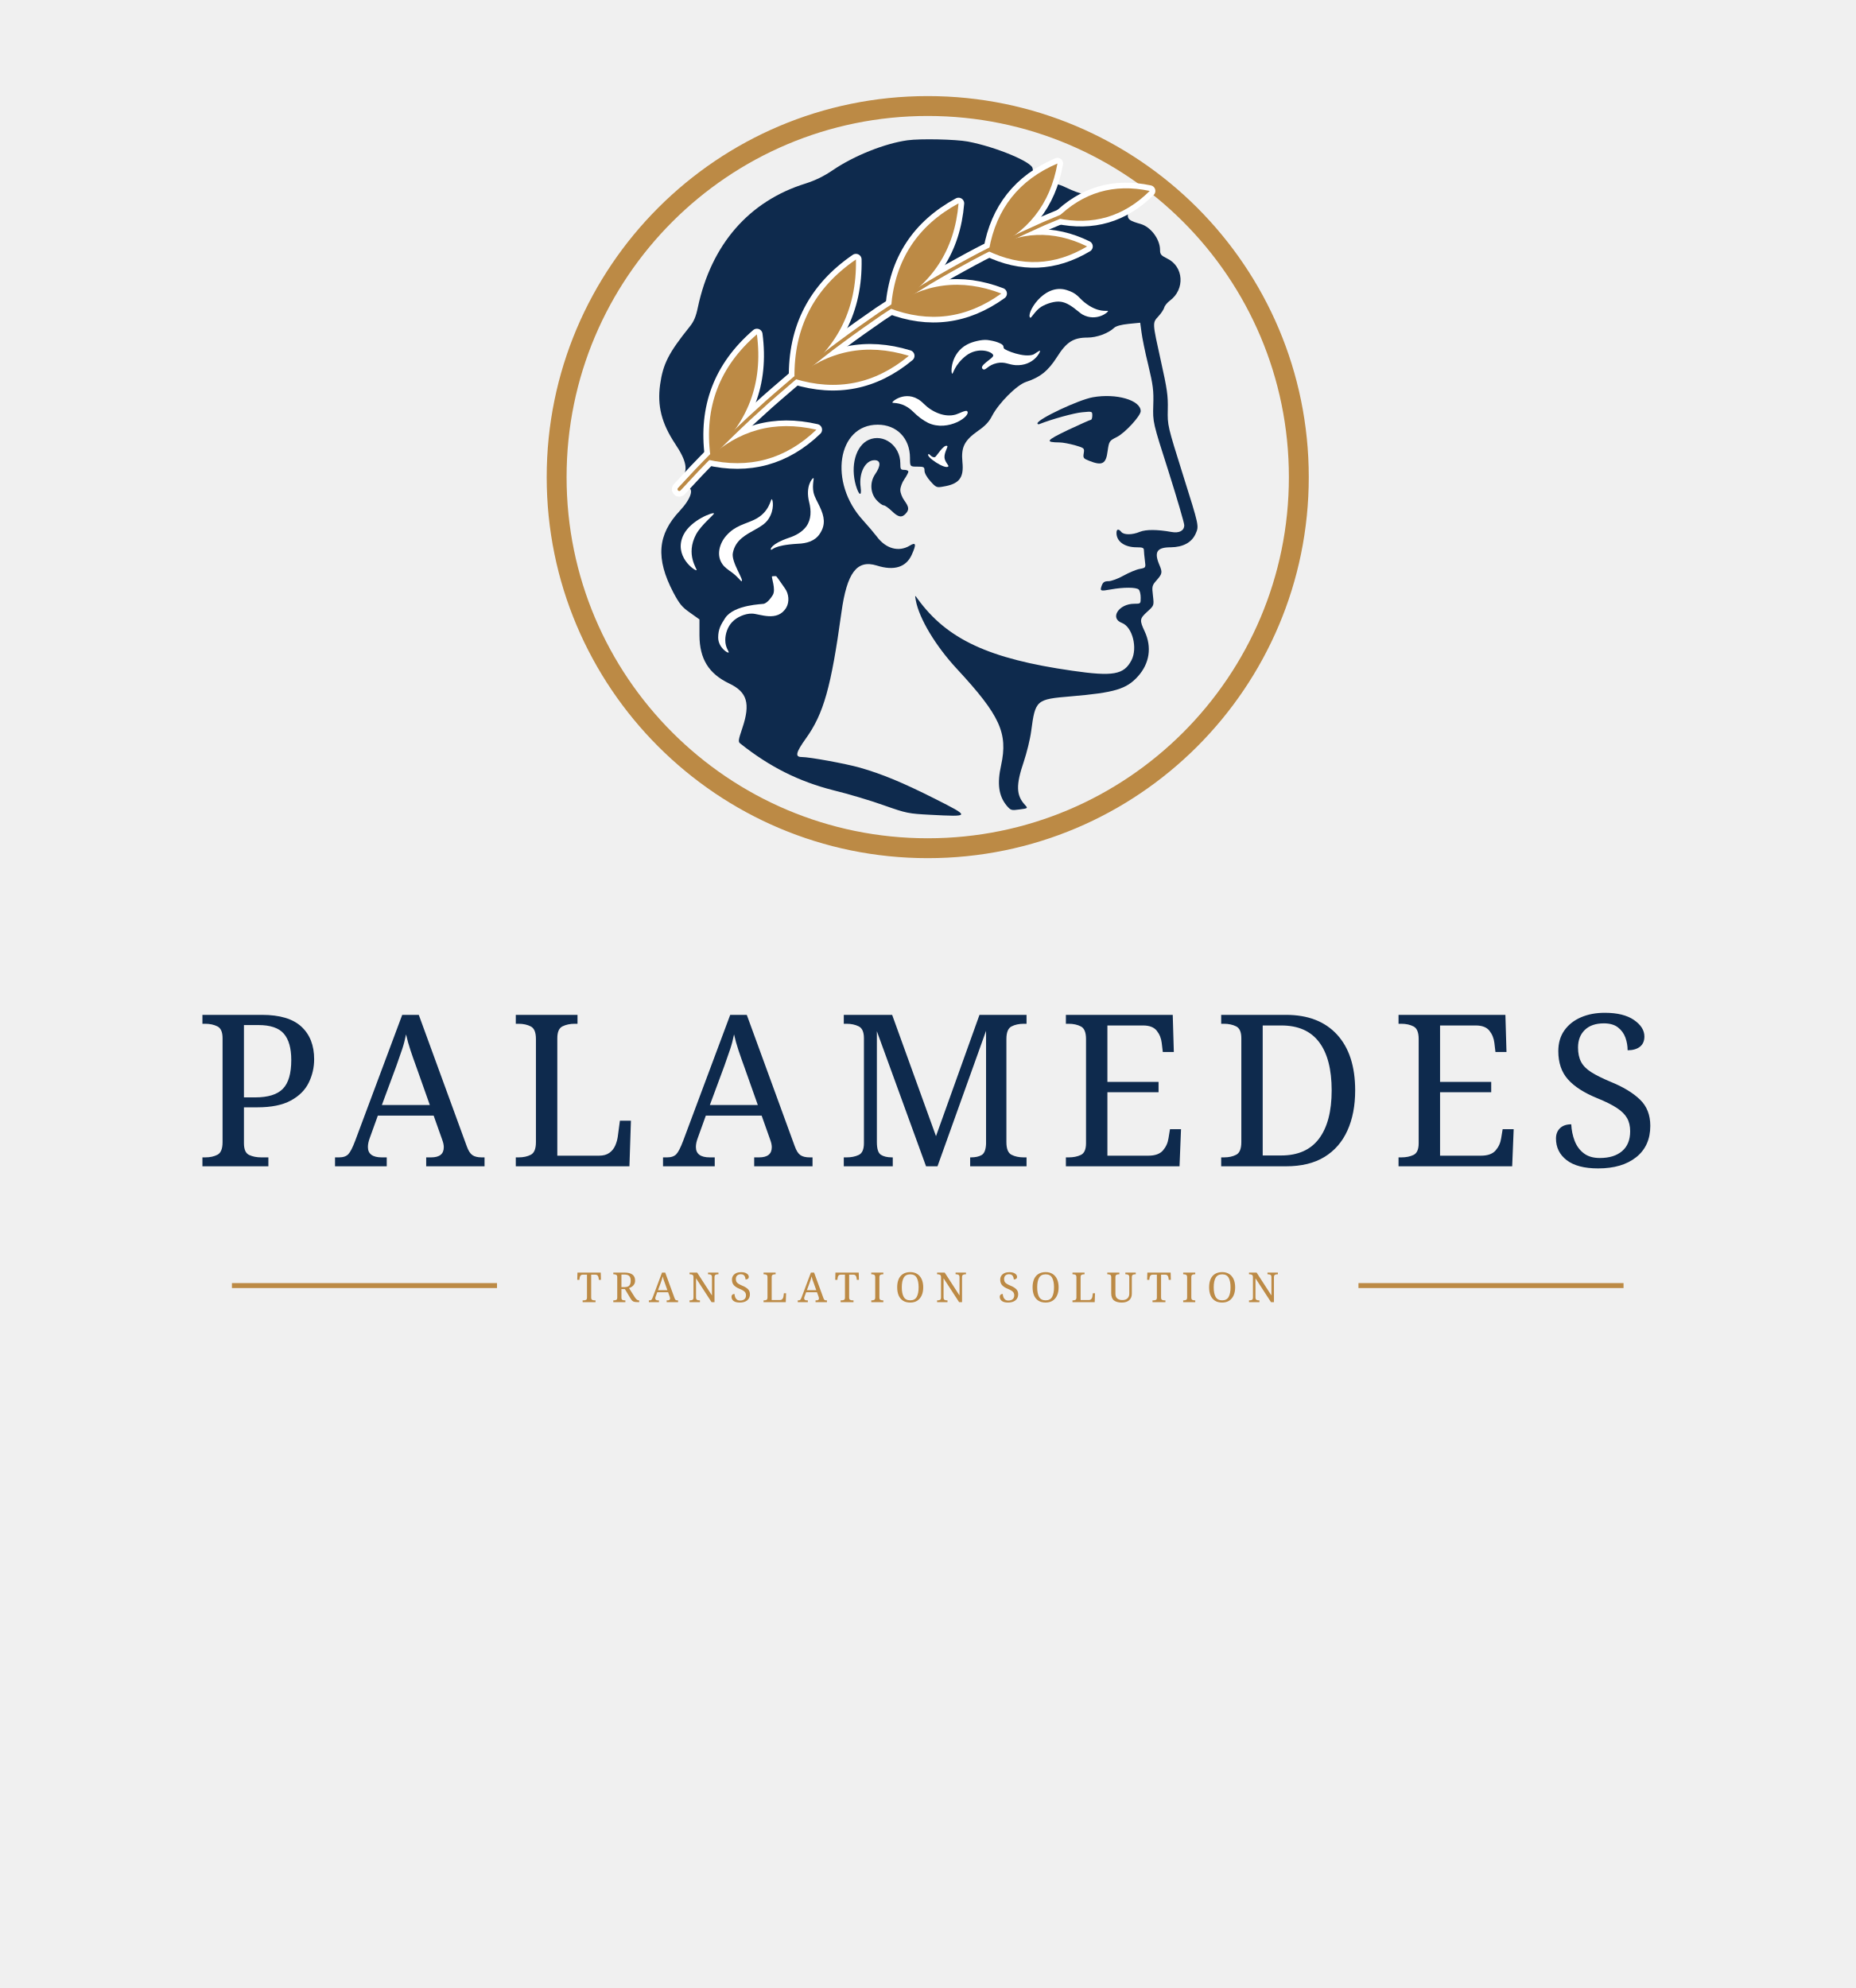
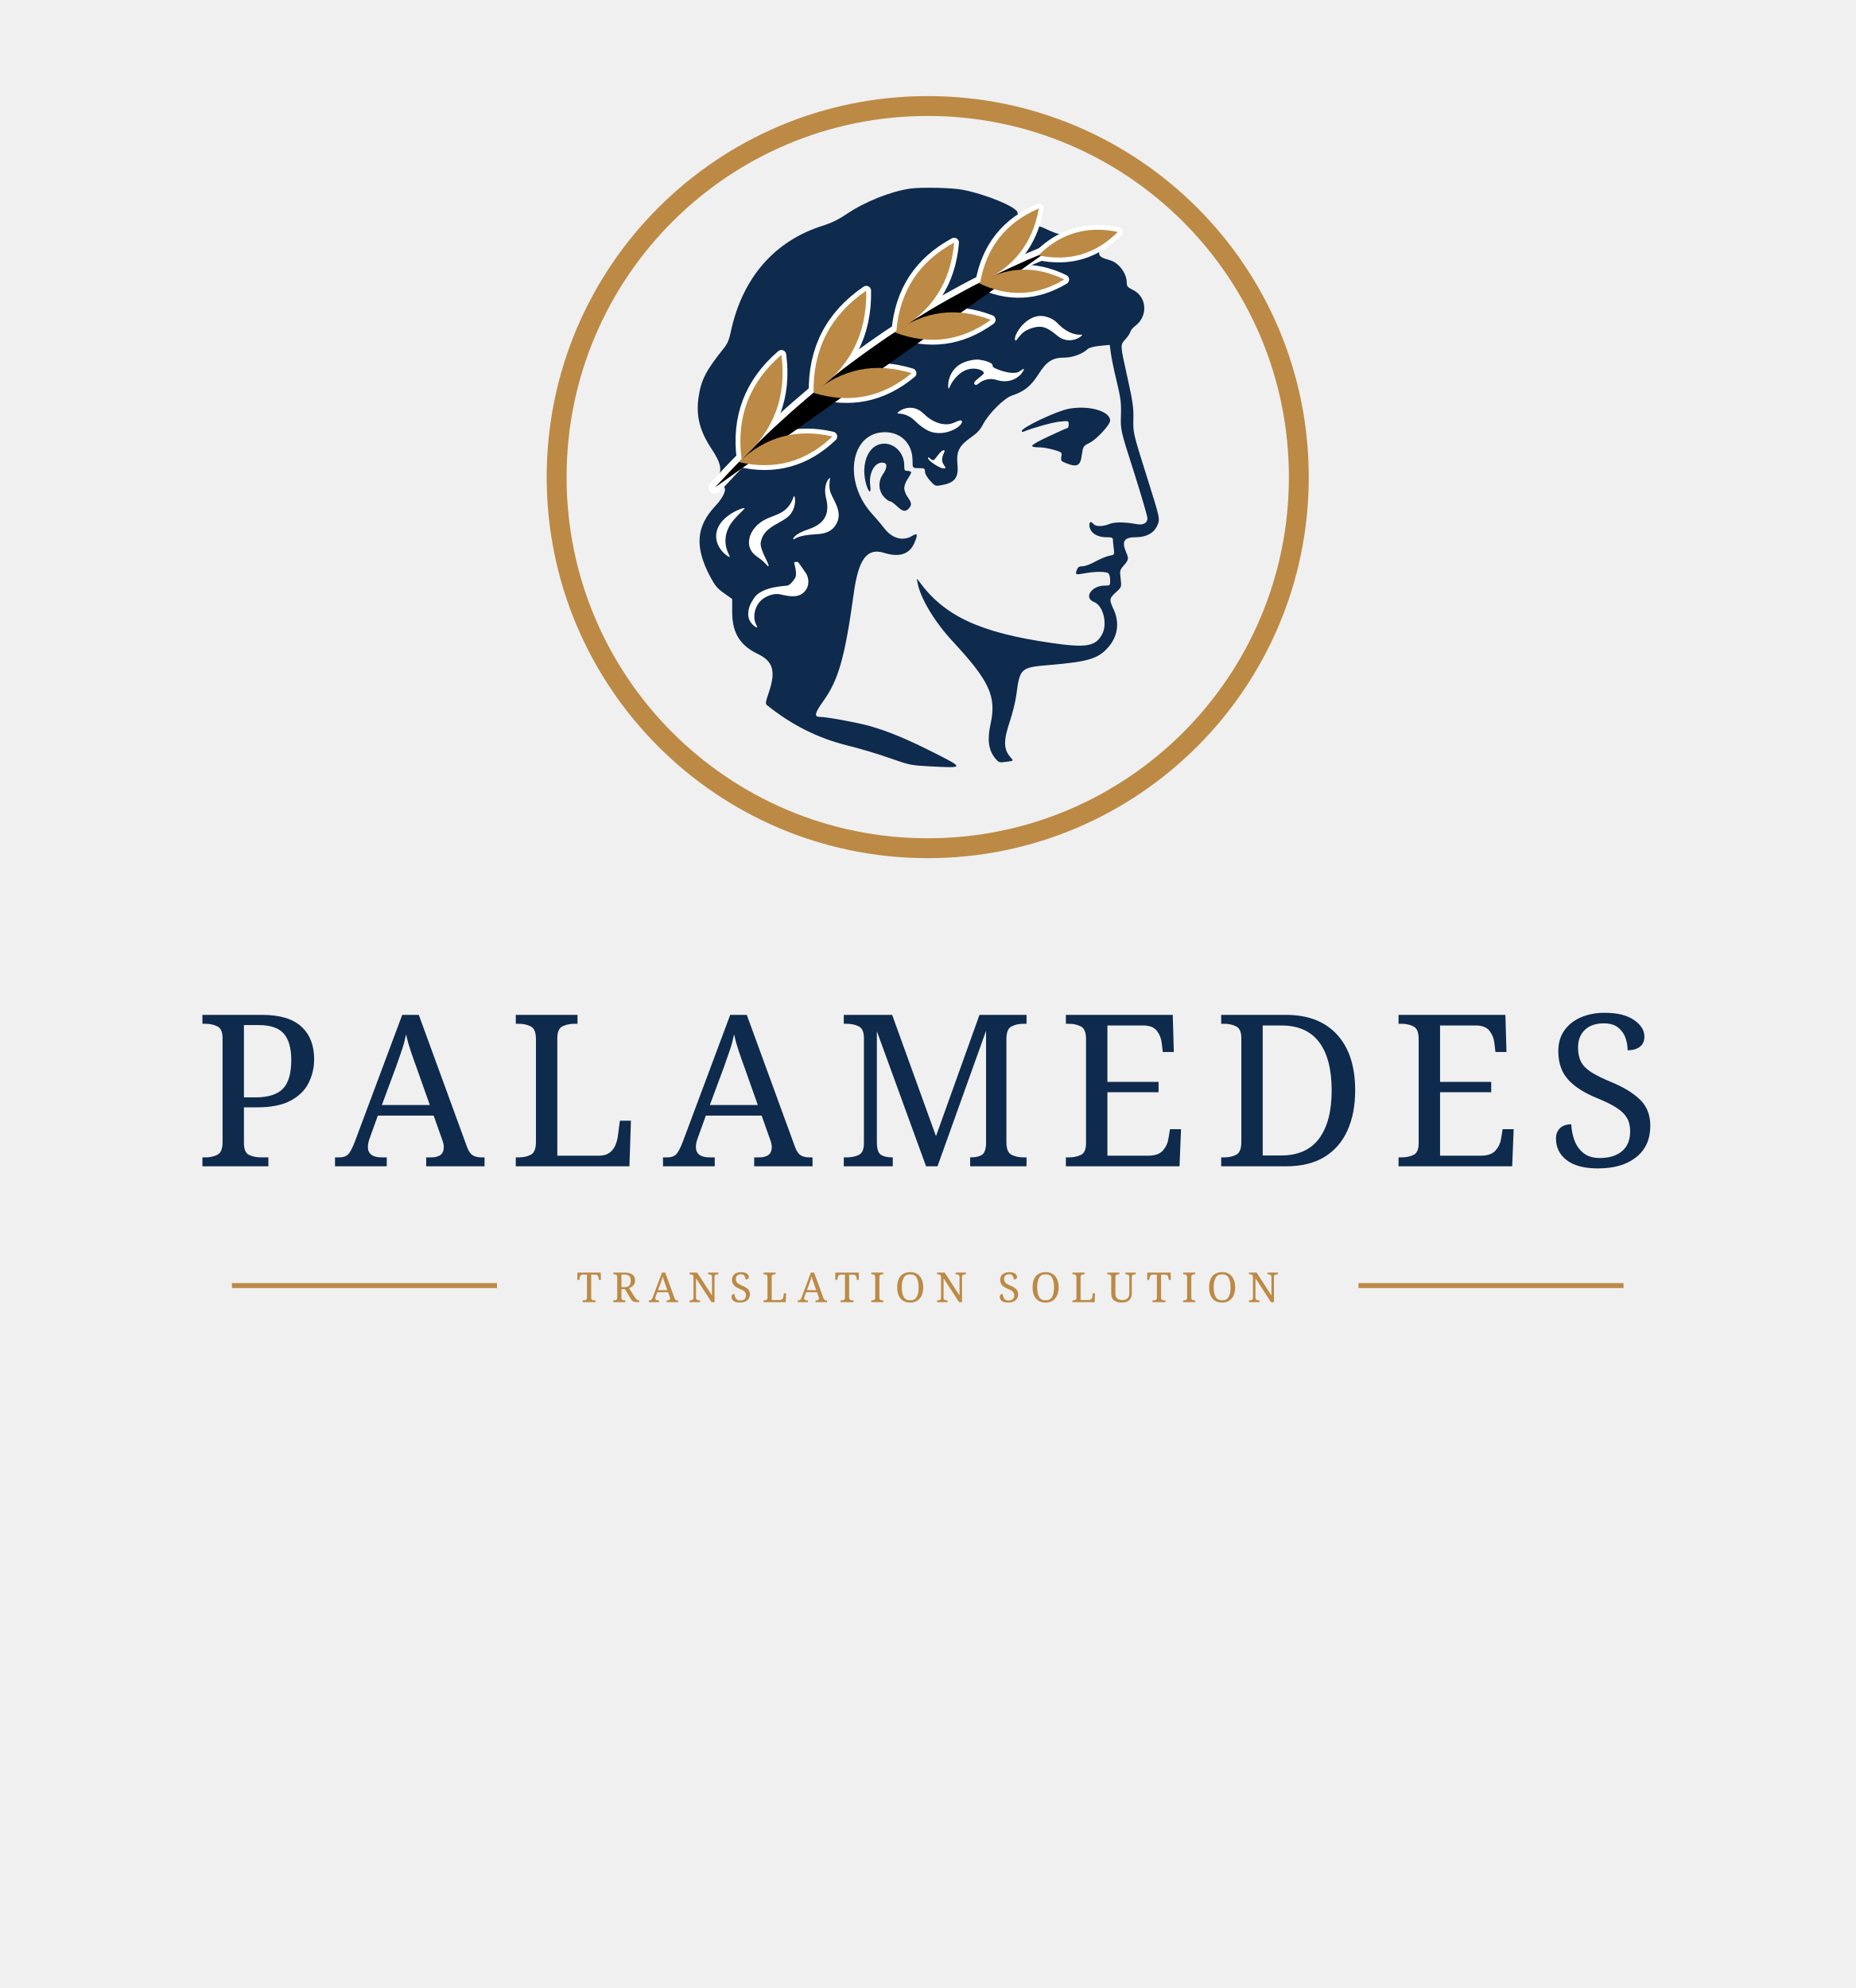
<svg xmlns="http://www.w3.org/2000/svg" viewBox="0 0 560 600" role="img" aria-label="PALAMEDES">
  <defs>
    <style>
      @font-face{ font-family:"Cinzel Hellenic"; src:url("CinzelHellenic-Regular.ttf") format("truetype"); }
-       .navy { fill:#0E2A4D; }
-       .gold { fill:#BC8A45; }
-       .stem { fill:none; stroke:#BC8A45; stroke-width:2.2; stroke-linecap:round; stroke-linejoin:round; }
+       .navy { fill:#0E2A4D; } .gold { fill:#BC8A45; } .gold-l { fill:#D9BA7C; }
      .ring { fill:none; stroke:#BC8A45; stroke-width:6; }
      .wordmark { font-family:"Cinzel Hellenic", serif; font-weight:400; }
    </style>
  </defs>
  <g transform="translate(160.0,24)">
    <circle class="ring" cx="120" cy="120" r="112" />
-     <g transform="translate(120,120) scale(0.4869) translate(-235,-256.5)">
-       <g class="navy" transform="translate(0,500) scale(0.1,-0.1)">
-         <path d="M2225 4523 c-139 -19 -331 -95 -463 -185 -56 -38 -107 -63 -169 -83 -351 -109 -585 -378 -668 -768 -12 -58 -25 -88 -51 -120 -130 -162 -165 -230 -183 -359 -18 -131 9 -239 93 -366 73 -109 83 -169 37 -216 -34 -36 -38 -48 -17 -65 10 -8 16 -9 21 -1 3 5 18 10 32 10 48 0 27 -68 -44 -144 -139 -148 -150 -295 -40 -506 38 -71 53 -90 103 -125 l59 -42 0 -99 c1 -146 57 -237 184 -298 112 -53 133 -124 82 -276 -26 -77 -27 -86 -12 -97 181 -144 363 -235 576 -289 94 -23 235 -65 315 -94 139 -49 151 -51 285 -58 251 -13 251 -13 30 99 -201 101 -326 153 -465 193 -89 25 -312 66 -361 66 -43 0 -37 27 25 114 111 154 157 319 221 782 34 247 96 329 219 291 107 -34 182 -11 217 67 30 66 26 80 -13 56 -68 -41 -148 -19 -204 57 -16 21 -54 66 -85 100 -215 234 -160 593 91 593 118 0 200 -84 200 -206 0 -54 0 -54 45 -54 41 0 45 -2 45 -25 0 -15 15 -42 37 -66 34 -38 39 -40 77 -33 101 16 131 54 121 152 -9 93 12 134 97 194 45 31 69 57 87 93 41 79 153 191 210 210 88 29 137 68 192 154 59 94 102 121 190 121 56 0 128 26 164 60 13 12 44 20 91 25 l71 7 8 -59 c4 -32 22 -123 42 -203 30 -126 34 -158 31 -250 -3 -105 -3 -105 95 -411 53 -168 97 -318 97 -332 0 -34 -31 -51 -79 -42 -89 16 -158 16 -196 1 -47 -20 -99 -20 -115 -1 -17 21 -30 19 -30 -6 0 -53 50 -89 125 -89 37 0 45 -3 45 -19 0 -10 3 -38 6 -63 6 -45 6 -45 -32 -52 -22 -4 -67 -23 -101 -42 -34 -19 -75 -34 -92 -34 -25 0 -34 -6 -42 -26 -13 -36 -10 -37 57 -25 77 14 157 14 172 -1 7 -7 12 -29 12 -50 0 -38 0 -38 -40 -38 -96 0 -154 -90 -76 -119 65 -25 98 -155 59 -231 -47 -90 -114 -102 -368 -65 -517 74 -776 195 -958 446 -17 24 -17 24 -11 -10 21 -113 123 -283 256 -426 266 -287 316 -397 273 -595 -26 -116 -15 -191 34 -251 26 -30 29 -31 80 -24 53 7 53 7 33 29 -54 59 -56 122 -7 266 19 57 40 142 46 189 26 195 30 199 246 217 272 23 345 45 416 124 72 80 87 181 42 278 -33 71 -32 79 16 123 42 38 42 38 35 99 -7 58 -6 63 23 96 35 40 37 48 16 97 -33 79 -14 107 72 107 76 1 130 30 154 85 21 47 21 47 -77 358 -98 312 -98 312 -96 411 2 86 -4 127 -43 302 -53 240 -53 234 -15 276 17 18 33 43 36 54 3 12 19 31 35 43 95 70 86 212 -17 261 -38 19 -44 26 -44 53 0 66 -57 143 -120 161 -67 19 -80 28 -80 55 0 18 8 32 28 43 32 20 108 96 101 102 -2 3 -34 10 -70 15 -70 12 -141 4 -234 -25 -59 -19 -111 -10 -210 37 -22 11 -46 19 -52 19 -16 0 -17 46 -2 89 15 44 10 46 -56 16 -69 -30 -95 -32 -95 -7 0 39 -227 134 -401 167 -75 14 -293 19 -374 8z" />
-         <path d="M3373 2930 c-89 -16 -343 -136 -343 -162 0 -5 6 -7 13 -4 72 29 215 69 265 73 62 6 62 6 62 -21 0 -14 -4 -26 -9 -26 -5 0 -69 -29 -142 -63 -137 -66 -144 -76 -51 -77 18 0 60 -8 93 -17 60 -18 61 -18 56 -50 -5 -29 -2 -33 34 -47 80 -32 104 -20 114 60 9 62 10 64 58 88 51 26 147 131 147 160 0 68 -151 112 -297 86z" />
-         <path d="M1984 2666 c-80 -36 -115 -161 -79 -284 19 -63 37 -69 29 -9 -12 88 29 167 86 167 39 0 41 -33 4 -87 -35 -51 -30 -120 11 -163 16 -17 35 -30 42 -30 8 0 30 -16 50 -35 40 -39 62 -43 86 -17 23 25 21 42 -8 82 -14 19 -25 48 -25 65 0 17 11 47 25 67 14 20 25 42 25 47 0 6 -11 11 -25 11 -23 0 -25 4 -25 40 0 110 -104 187 -196 146z" />
+     <g transform="translate(120,120) scale(0.8566) translate(-120,-120)">
+       <g transform="translate(120,120) scale(0.4869) translate(-235,-256.5)">
+         <g class="navy" transform="translate(0,500) scale(0.1,-0.1)">
+           <path d="M2225 4523 c-139 -19 -331 -95 -463 -185 -56 -38 -107 -63 -169 -83 -351 -109 -585 -378 -668 -768 -12 -58 -25 -88 -51 -120 -130 -162 -165 -230 -183 -359 -18 -131 9 -239 93 -366 73 -109 83 -169 37 -216 -34 -36 -38 -48 -17 -65 10 -8 16 -9 21 -1 3 5 18 10 32 10 48 0 27 -68 -44 -144 -139 -148 -150 -295 -40 -506 38 -71 53 -90 103 -125 l59 -42 0 -99 c1 -146 57 -237 184 -298 112 -53 133 -124 82 -276 -26 -77 -27 -86 -12 -97 181 -144 363 -235 576 -289 94 -23 235 -65 315 -94 139 -49 151 -51 285 -58 251 -13 251 -13 30 99 -201 101 -326 153 -465 193 -89 25 -312 66 -361 66 -43 0 -37 27 25 114 111 154 157 319 221 782 34 247 96 329 219 291 107 -34 182 -11 217 67 30 66 26 80 -13 56 -68 -41 -148 -19 -204 57 -16 21 -54 66 -85 100 -215 234 -160 593 91 593 118 0 200 -84 200 -206 0 -54 0 -54 45 -54 41 0 45 -2 45 -25 0 -15 15 -42 37 -66 34 -38 39 -40 77 -33 101 16 131 54 121 152 -9 93 12 134 97 194 45 31 69 57 87 93 41 79 153 191 210 210 88 29 137 68 192 154 59 94 102 121 190 121 56 0 128 26 164 60 13 12 44 20 91 25 l71 7 8 -59 c4 -32 22 -123 42 -203 30 -126 34 -158 31 -250 -3 -105 -3 -105 95 -411 53 -168 97 -318 97 -332 0 -34 -31 -51 -79 -42 -89 16 -158 16 -196 1 -47 -20 -99 -20 -115 -1 -17 21 -30 19 -30 -6 0 -53 50 -89 125 -89 37 0 45 -3 45 -19 0 -10 3 -38 6 -63 6 -45 6 -45 -32 -52 -22 -4 -67 -23 -101 -42 -34 -19 -75 -34 -92 -34 -25 0 -34 -6 -42 -26 -13 -36 -10 -37 57 -25 77 14 157 14 172 -1 7 -7 12 -29 12 -50 0 -38 0 -38 -40 -38 -96 0 -154 -90 -76 -119 65 -25 98 -155 59 -231 -47 -90 -114 -102 -368 -65 -517 74 -776 195 -958 446 -17 24 -17 24 -11 -10 21 -113 123 -283 256 -426 266 -287 316 -397 273 -595 -26 -116 -15 -191 34 -251 26 -30 29 -31 80 -24 53 7 53 7 33 29 -54 59 -56 122 -7 266 19 57 40 142 46 189 26 195 30 199 246 217 272 23 345 45 416 124 72 80 87 181 42 278 -33 71 -32 79 16 123 42 38 42 38 35 99 -7 58 -6 63 23 96 35 40 37 48 16 97 -33 79 -14 107 72 107 76 1 130 30 154 85 21 47 21 47 -77 358 -98 312 -98 312 -96 411 2 86 -4 127 -43 302 -53 240 -53 234 -15 276 17 18 33 43 36 54 3 12 19 31 35 43 95 70 86 212 -17 261 -38 19 -44 26 -44 53 0 66 -57 143 -120 161 -67 19 -80 28 -80 55 0 18 8 32 28 43 32 20 108 96 101 102 -2 3 -34 10 -70 15 -70 12 -141 4 -234 -25 -59 -19 -111 -10 -210 37 -22 11 -46 19 -52 19 -16 0 -17 46 -2 89 15 44 10 46 -56 16 -69 -30 -95 -32 -95 -7 0 39 -227 134 -401 167 -75 14 -293 19 -374 8z" />
+           <path d="M3373 2930 c-89 -16 -343 -136 -343 -162 0 -5 6 -7 13 -4 72 29 215 69 265 73 62 6 62 6 62 -21 0 -14 -4 -26 -9 -26 -5 0 -69 -29 -142 -63 -137 -66 -144 -76 -51 -77 18 0 60 -8 93 -17 60 -18 61 -18 56 -50 -5 -29 -2 -33 34 -47 80 -32 104 -20 114 60 9 62 10 64 58 88 51 26 147 131 147 160 0 68 -151 112 -297 86z" />
+           <path d="M1984 2666 c-80 -36 -115 -161 -79 -284 19 -63 37 -69 29 -9 -12 88 29 167 86 167 39 0 41 -33 4 -87 -35 -51 -30 -120 11 -163 16 -17 35 -30 42 -30 8 0 30 -16 50 -35 40 -39 62 -43 86 -17 23 25 21 42 -8 82 -14 19 -25 48 -25 65 0 17 11 47 25 67 14 20 25 42 25 47 0 6 -11 11 -25 11 -23 0 -25 4 -25 40 0 110 -104 187 -196 146z" />
+         </g>
+         <g fill="#FFFFFF">
+           <path d="M346.7,153.5 C 347.4,154.0 339.6,160.5 330.9,155.7 328.4,154.3 323.3,148.6 317.5,147.8 313.9,147.2 308.5,149.0 305.4,150.9 301.9,153.0 299.1,158.1 298.6,157.7 295.5,155.9 306.6,136.1 321.0,140.5 327.8,142.6 328.3,145.1 332.2,148.2 340.6,154.9 346.3,153.1 346.7,153.5 Z" />
+           <path d="M282.3,176.8 C 283.1,177.9 294.7,182.7 300.5,180.5 301.1,180.3 304.3,177.8 304.6,178.2 305.0,178.8 300.6,187.7 289.5,187.1 285.0,186.8 282.9,184.8 278.0,185.8 272.3,187.0 271.0,190.5 269.4,189.7 265.7,187.6 276.0,182.9 275.6,181.0 275.1,178.6 266.1,175.6 258.8,181.2 251.6,186.8 250.8,192.5 250.2,192.4 249.2,192.2 249.0,179.8 259.4,174.3 262.5,172.6 268.5,171.1 272.0,171.5 274.2,171.8 276.4,172.2 278.5,173.0 283.1,174.8 281.4,175.5 282.3,176.8 Z" />
+           <path d="M252.4,217.7 C 254.2,217.2 258.5,214.8 259.4,215.6 262.3,218.4 247.7,228.7 235.3,222.9 231.9,221.2 228.9,218.9 226.0,216.0 219.4,209.5 213.4,210.9 213.1,210.3 212.6,209.5 223.0,201.3 232.5,211.0 237.7,216.2 245.6,219.7 252.4,217.7 Z" />
+           <path d="M247.1,237.2 C 247.8,237.6 245.1,241.2 245.4,244.5 245.7,247.2 248.2,249.3 247.8,249.8 246.2,252.3 232.8,243.3 235.6,242.2 236.0,242.0 237.6,244.7 239.5,244.1 240.4,243.8 244.9,235.9 247.1,237.2 Z" />
+           <path d="M164.1,257.1 C 164.8,257.0 163.2,261.1 164.2,266.0 164.9,269.1 166.8,272.0 168.1,274.9 170.9,280.9 171.9,285.9 168.1,291.6 165.1,296.2 159.9,297.6 154.5,297.8 138.9,298.7 139.0,301.8 137.8,301.5 137.3,301.3 137.8,297.9 149.0,294.1 153.0,292.8 157.1,290.6 159.7,287.1 162.9,282.7 162.8,277.1 161.5,272.0 159.0,262.1 163.5,257.1 164.1,257.1 Z" />
+           <path d="M138.3,270.2 C 137.6,270.0 137.0,278.4 127.5,282.9 121.7,285.7 115.7,286.5 110.2,292.7 105.9,297.5 103.8,304.9 107.7,310.4 109.1,312.5 111.4,314.0 113.5,315.5 117.2,318.2 119.1,321.0 119.5,321.0 121.7,321.1 113.0,309.1 114.2,303.5 115.8,295.4 122.2,292.3 128.4,288.8 131.3,287.2 134.3,285.4 136.2,282.6 140.2,276.7 139.0,270.3 138.3,270.2 Z" />
+           <path d="M102.5,279.0 C 102.7,279.7 94.6,286.1 91.4,292.0 84.7,304.6 92.3,313.6 91.7,314.2 90.9,314.9 77.0,305.4 83.7,292.1 88.4,283.0 102.1,278.0 102.5,279.0 Z" />
+           <path d="M138.5,318.0 C 138.8,317.9 140.8,317.8 141.0,317.9 141.5,318.1 144.8,323.2 146.5,325.5 148.9,328.8 149.4,333.8 147.3,337.4 141.8,346.6 130.6,341.1 126.0,341.1 121.8,341.0 116.6,343.3 113.8,346.3 111.0,349.2 109.5,353.6 109.5,357.5 109.5,362.3 111.9,364.5 111.6,365.2 111.3,365.9 105.2,362.3 105.1,356.0 105.1,350.8 106.8,347.9 109.4,343.9 115.0,335.4 132.9,335.3 133.5,335.0 135.8,334.2 137.8,331.5 139.0,329.5 141.0,326.0 137.9,318.5 138.5,318.0 Z" />
+         </g>
+         <g fill="#FFFFFF" stroke="#FFFFFF" stroke-linejoin="round" stroke-linecap="round">
+           <path d="M 81.0,264.0 L 86.3,258.3 L 91.6,252.6 L 96.9,247.1 L 102.3,241.6 L 107.7,236.1 L 113.1,230.8 L 118.6,225.5 L 124.1,220.3 L 129.7,215.2 L 135.3,210.1 L 140.9,205.2 L 146.6,200.3 L 152.3,195.4 L 158.1,190.7 L 163.9,186.0 L 169.7,181.4 L 175.5,176.9 L 181.4,172.5 L 187.4,168.1 L 193.4,163.8 L 199.4,159.6 L 205.4,155.4 L 211.5,151.4 L 217.6,147.4 L 223.8,143.4 L 230.0,139.6 L 236.2,135.8 L 242.5,132.1 L 248.8,128.5 L 255.1,125.0 L 261.5,121.5 L 267.9,118.1 L 274.4,114.8 L 280.9,111.6 L 287.4,108.4 L 294.0,105.3 L 300.6,102.3 L 307.2,99.3 L 313.9,96.5 L 320.6,93.7 " fill="none" stroke-width="9.2" />
+           <g stroke-width="7.0">
+             <path d="M 100.3,243.5 Q 135.1,213.5 129.1,168.0 Q 94.3,198.0 100.3,243.5 Z" />
+             <path d="M 98.3,245.6 Q 137.2,254.7 166.0,227.1 Q 127.2,218.1 98.3,245.6 Z" />
+             <path d="M 152.4,195.4 Q 191.4,168.8 190.5,121.6 Q 151.6,148.2 152.4,195.4 Z" />
+             <path d="M 152.2,195.5 Q 191.6,207.6 223.3,181.3 Q 183.9,169.2 152.2,195.5 Z" />
+             <path d="M 211.0,151.7 Q 248.2,166.0 280.6,142.7 Q 243.4,128.4 211.0,151.7 Z" />
+             <path d="M 212.3,150.9 Q 250.5,130.1 254.1,86.8 Q 215.9,107.5 212.3,150.9 Z" />
+             <path d="M 271.9,116.1 Q 303.6,131.5 333.8,113.5 Q 302.1,98.0 271.9,116.1 Z" />
+             <path d="M 273.0,115.5 Q 308.6,100.3 315.4,62.1 Q 279.8,77.3 273.0,115.5 Z" />
+             <path d="M 315.1,96.0 Q 348.4,103.1 372.6,79.1 Q 339.3,72.0 315.1,96.0 Z" />
+           </g>
+         </g>
+         <path class="stem" d="M 81.0,264.0 L 86.3,258.3 L 91.6,252.6 L 96.9,247.1 L 102.3,241.6 L 107.7,236.1 L 113.1,230.8 L 118.6,225.5 L 124.1,220.3 L 129.7,215.2 L 135.3,210.1 L 140.9,205.2 L 146.6,200.3 L 152.3,195.4 L 158.1,190.7 L 163.9,186.0 L 169.7,181.4 L 175.5,176.9 L 181.4,172.5 L 187.4,168.1 L 193.4,163.8 L 199.4,159.6 L 205.4,155.4 L 211.5,151.4 L 217.6,147.4 L 223.8,143.4 L 230.0,139.6 L 236.2,135.8 L 242.5,132.1 L 248.8,128.5 L 255.1,125.0 L 261.5,121.5 L 267.9,118.1 L 274.4,114.8 L 280.9,111.6 L 287.4,108.4 L 294.0,105.3 L 300.6,102.3 L 307.2,99.3 L 313.9,96.5 L 320.6,93.7 " />
+         <path class="gold" d="M 100.3,243.5 Q 135.1,213.5 129.1,168.0 Q 94.3,198.0 100.3,243.5 Z" />
+         <path class="gold" d="M 98.3,245.6 Q 137.2,254.7 166.0,227.1 Q 127.2,218.1 98.3,245.6 Z" />
+         <path class="gold" d="M 152.4,195.4 Q 191.4,168.8 190.5,121.6 Q 151.6,148.2 152.4,195.4 Z" />
+         <path class="gold" d="M 152.2,195.5 Q 191.6,207.6 223.3,181.3 Q 183.9,169.2 152.2,195.5 Z" />
+         <path class="gold" d="M 211.0,151.7 Q 248.2,166.0 280.6,142.7 Q 243.4,128.4 211.0,151.7 Z" />
+         <path class="gold" d="M 212.3,150.9 Q 250.5,130.1 254.1,86.8 Q 215.9,107.5 212.3,150.9 Z" />
+         <path class="gold" d="M 271.9,116.1 Q 303.6,131.5 333.8,113.5 Q 302.1,98.0 271.9,116.1 Z" />
+         <path class="gold" d="M 273.0,115.5 Q 308.6,100.3 315.4,62.1 Q 279.8,77.3 273.0,115.5 Z" />
+         <path class="gold" d="M 315.1,96.0 Q 348.4,103.1 372.6,79.1 Q 339.3,72.0 315.1,96.0 Z" />
      </g>
-       <g fill="#FFFFFF">
-         <path d="M346.7,153.5 C 347.4,154.0 339.6,160.5 330.9,155.7 328.4,154.3 323.3,148.6 317.5,147.8 313.9,147.2 308.5,149.0 305.4,150.9 301.9,153.0 299.1,158.1 298.6,157.7 295.5,155.9 306.6,136.1 321.0,140.5 327.8,142.6 328.3,145.1 332.2,148.2 340.6,154.9 346.3,153.1 346.7,153.5 Z" />
-         <path d="M282.3,176.8 C 283.1,177.9 294.7,182.7 300.5,180.5 301.1,180.3 304.3,177.8 304.6,178.2 305.0,178.8 300.6,187.7 289.5,187.1 285.0,186.8 282.9,184.8 278.0,185.8 272.3,187.0 271.0,190.5 269.4,189.7 265.7,187.6 276.0,182.9 275.6,181.0 275.1,178.6 266.1,175.6 258.8,181.2 251.6,186.8 250.8,192.5 250.2,192.4 249.2,192.2 249.0,179.8 259.4,174.3 262.5,172.6 268.5,171.1 272.0,171.5 274.2,171.8 276.4,172.2 278.5,173.0 283.1,174.8 281.4,175.5 282.3,176.8 Z" />
-         <path d="M252.4,217.7 C 254.2,217.2 258.5,214.8 259.4,215.6 262.3,218.4 247.7,228.7 235.3,222.9 231.9,221.2 228.9,218.9 226.0,216.0 219.4,209.5 213.4,210.9 213.1,210.3 212.6,209.5 223.0,201.3 232.5,211.0 237.7,216.2 245.6,219.7 252.4,217.7 Z" />
-         <path d="M247.1,237.2 C 247.8,237.6 245.1,241.2 245.4,244.5 245.7,247.2 248.2,249.3 247.8,249.8 246.2,252.3 232.8,243.3 235.6,242.2 236.0,242.0 237.6,244.7 239.5,244.1 240.4,243.8 244.9,235.9 247.1,237.2 Z" />
-         <path d="M164.1,257.1 C 164.8,257.0 163.2,261.1 164.2,266.0 164.9,269.1 166.8,272.0 168.1,274.9 170.9,280.9 171.9,285.9 168.1,291.6 165.1,296.2 159.9,297.6 154.5,297.8 138.9,298.7 139.0,301.8 137.8,301.5 137.3,301.3 137.8,297.9 149.0,294.1 153.0,292.8 157.1,290.6 159.7,287.1 162.9,282.7 162.8,277.1 161.5,272.0 159.0,262.1 163.5,257.1 164.1,257.1 Z" />
-         <path d="M138.3,270.2 C 137.6,270.0 137.0,278.4 127.5,282.9 121.7,285.7 115.7,286.5 110.2,292.7 105.9,297.5 103.8,304.9 107.7,310.4 109.1,312.5 111.4,314.0 113.5,315.5 117.2,318.2 119.1,321.0 119.5,321.0 121.7,321.1 113.0,309.1 114.2,303.5 115.8,295.4 122.2,292.3 128.4,288.8 131.3,287.2 134.3,285.4 136.2,282.6 140.2,276.7 139.0,270.3 138.3,270.2 Z" />
-         <path d="M102.5,279.0 C 102.7,279.7 94.6,286.1 91.4,292.0 84.7,304.6 92.3,313.6 91.7,314.2 90.9,314.9 77.0,305.4 83.7,292.1 88.4,283.0 102.1,278.0 102.5,279.0 Z" />
-         <path d="M138.5,318.0 C 138.8,317.9 140.8,317.8 141.0,317.9 141.5,318.1 144.8,323.2 146.5,325.5 148.9,328.8 149.4,333.8 147.3,337.4 141.8,346.6 130.6,341.1 126.0,341.1 121.8,341.0 116.6,343.3 113.8,346.3 111.0,349.2 109.5,353.6 109.5,357.5 109.5,362.3 111.9,364.5 111.6,365.2 111.3,365.9 105.2,362.3 105.1,356.0 105.1,350.8 106.8,347.9 109.4,343.9 115.0,335.4 132.9,335.3 133.5,335.0 135.8,334.2 137.8,331.5 139.0,329.5 141.0,326.0 137.9,318.5 138.5,318.0 Z" />
-       </g>
-       <g fill="#FFFFFF" stroke="#FFFFFF" stroke-linejoin="round" stroke-linecap="round">
-         <path d="M 81.0,264.0 L 86.3,258.3 L 91.6,252.6 L 96.9,247.1 L 102.3,241.6 L 107.7,236.1 L 113.1,230.8 L 118.6,225.5 L 124.1,220.3 L 129.7,215.2 L 135.3,210.1 L 140.9,205.2 L 146.6,200.3 L 152.3,195.4 L 158.1,190.7 L 163.9,186.0 L 169.7,181.4 L 175.5,176.9 L 181.4,172.5 L 187.4,168.1 L 193.4,163.8 L 199.4,159.6 L 205.4,155.4 L 211.5,151.4 L 217.6,147.4 L 223.8,143.4 L 230.0,139.6 L 236.2,135.8 L 242.5,132.1 L 248.8,128.5 L 255.1,125.0 L 261.5,121.5 L 267.9,118.1 L 274.4,114.8 L 280.9,111.6 L 287.4,108.4 L 294.0,105.3 L 300.6,102.3 L 307.2,99.3 L 313.9,96.5 L 320.6,93.7 " fill="none" stroke-width="9.2" />
-         <g stroke-width="7.0">
-           <path d="M 100.3,243.5 Q 135.1,213.5 129.1,168.0 Q 94.3,198.0 100.3,243.5 Z" />
-           <path d="M 98.3,245.6 Q 137.2,254.7 166.0,227.1 Q 127.2,218.1 98.3,245.6 Z" />
-           <path d="M 152.4,195.4 Q 191.4,168.8 190.5,121.6 Q 151.6,148.2 152.4,195.4 Z" />
-           <path d="M 152.2,195.5 Q 191.6,207.6 223.3,181.3 Q 183.9,169.2 152.2,195.5 Z" />
-           <path d="M 211.0,151.7 Q 248.2,166.0 280.6,142.7 Q 243.4,128.4 211.0,151.7 Z" />
-           <path d="M 212.3,150.9 Q 250.5,130.1 254.1,86.8 Q 215.9,107.5 212.3,150.9 Z" />
-           <path d="M 271.9,116.1 Q 303.6,131.5 333.8,113.5 Q 302.1,98.0 271.9,116.1 Z" />
-           <path d="M 273.0,115.5 Q 308.6,100.3 315.4,62.1 Q 279.8,77.3 273.0,115.5 Z" />
-           <path d="M 315.1,96.0 Q 348.4,103.1 372.6,79.1 Q 339.3,72.0 315.1,96.0 Z" />
-         </g>
-       </g>
-       <path class="stem" d="M 81.0,264.0 L 86.3,258.3 L 91.6,252.6 L 96.9,247.1 L 102.3,241.6 L 107.7,236.1 L 113.1,230.8 L 118.6,225.5 L 124.1,220.3 L 129.7,215.2 L 135.3,210.1 L 140.9,205.2 L 146.6,200.3 L 152.3,195.4 L 158.1,190.7 L 163.9,186.0 L 169.7,181.4 L 175.5,176.9 L 181.4,172.5 L 187.4,168.1 L 193.4,163.8 L 199.4,159.6 L 205.4,155.4 L 211.5,151.4 L 217.6,147.4 L 223.8,143.4 L 230.0,139.6 L 236.2,135.8 L 242.5,132.1 L 248.8,128.5 L 255.1,125.0 L 261.5,121.5 L 267.9,118.1 L 274.4,114.8 L 280.9,111.6 L 287.4,108.4 L 294.0,105.3 L 300.6,102.3 L 307.2,99.3 L 313.9,96.5 L 320.6,93.7 " />
-       <path class="gold" d="M 100.3,243.5 Q 135.1,213.5 129.1,168.0 Q 94.3,198.0 100.3,243.5 Z" />
-       <path class="gold" d="M 98.3,245.6 Q 137.2,254.7 166.0,227.1 Q 127.2,218.1 98.3,245.6 Z" />
-       <path class="gold" d="M 152.4,195.4 Q 191.4,168.8 190.5,121.6 Q 151.6,148.2 152.4,195.4 Z" />
-       <path class="gold" d="M 152.2,195.5 Q 191.6,207.6 223.3,181.3 Q 183.9,169.2 152.2,195.5 Z" />
-       <path class="gold" d="M 211.0,151.7 Q 248.2,166.0 280.6,142.7 Q 243.4,128.4 211.0,151.7 Z" />
-       <path class="gold" d="M 212.3,150.9 Q 250.5,130.1 254.1,86.8 Q 215.9,107.5 212.3,150.9 Z" />
-       <path class="gold" d="M 271.9,116.1 Q 303.6,131.5 333.8,113.5 Q 302.1,98.0 271.9,116.1 Z" />
-       <path class="gold" d="M 273.0,115.5 Q 308.6,100.3 315.4,62.1 Q 279.8,77.3 273.0,115.5 Z" />
-       <path class="gold" d="M 315.1,96.0 Q 348.4,103.1 372.6,79.1 Q 339.3,72.0 315.1,96.0 Z" />
    </g>
  </g>
  <text class="wordmark navy" x="280.0" y="352" font-size="64" letter-spacing="7" text-anchor="middle">PALAMEDES</text>
  <line x1="70" y1="388" x2="150" y2="388" stroke="#BC8A45" stroke-width="1.5" />
  <line x1="410" y1="388" x2="490" y2="388" stroke="#BC8A45" stroke-width="1.5" />
  <text id="subtitle" class="wordmark gold" x="280.0" y="393" font-size="12.5" letter-spacing="3" text-anchor="middle">TRANSLATION SOLUTION</text>
</svg>
